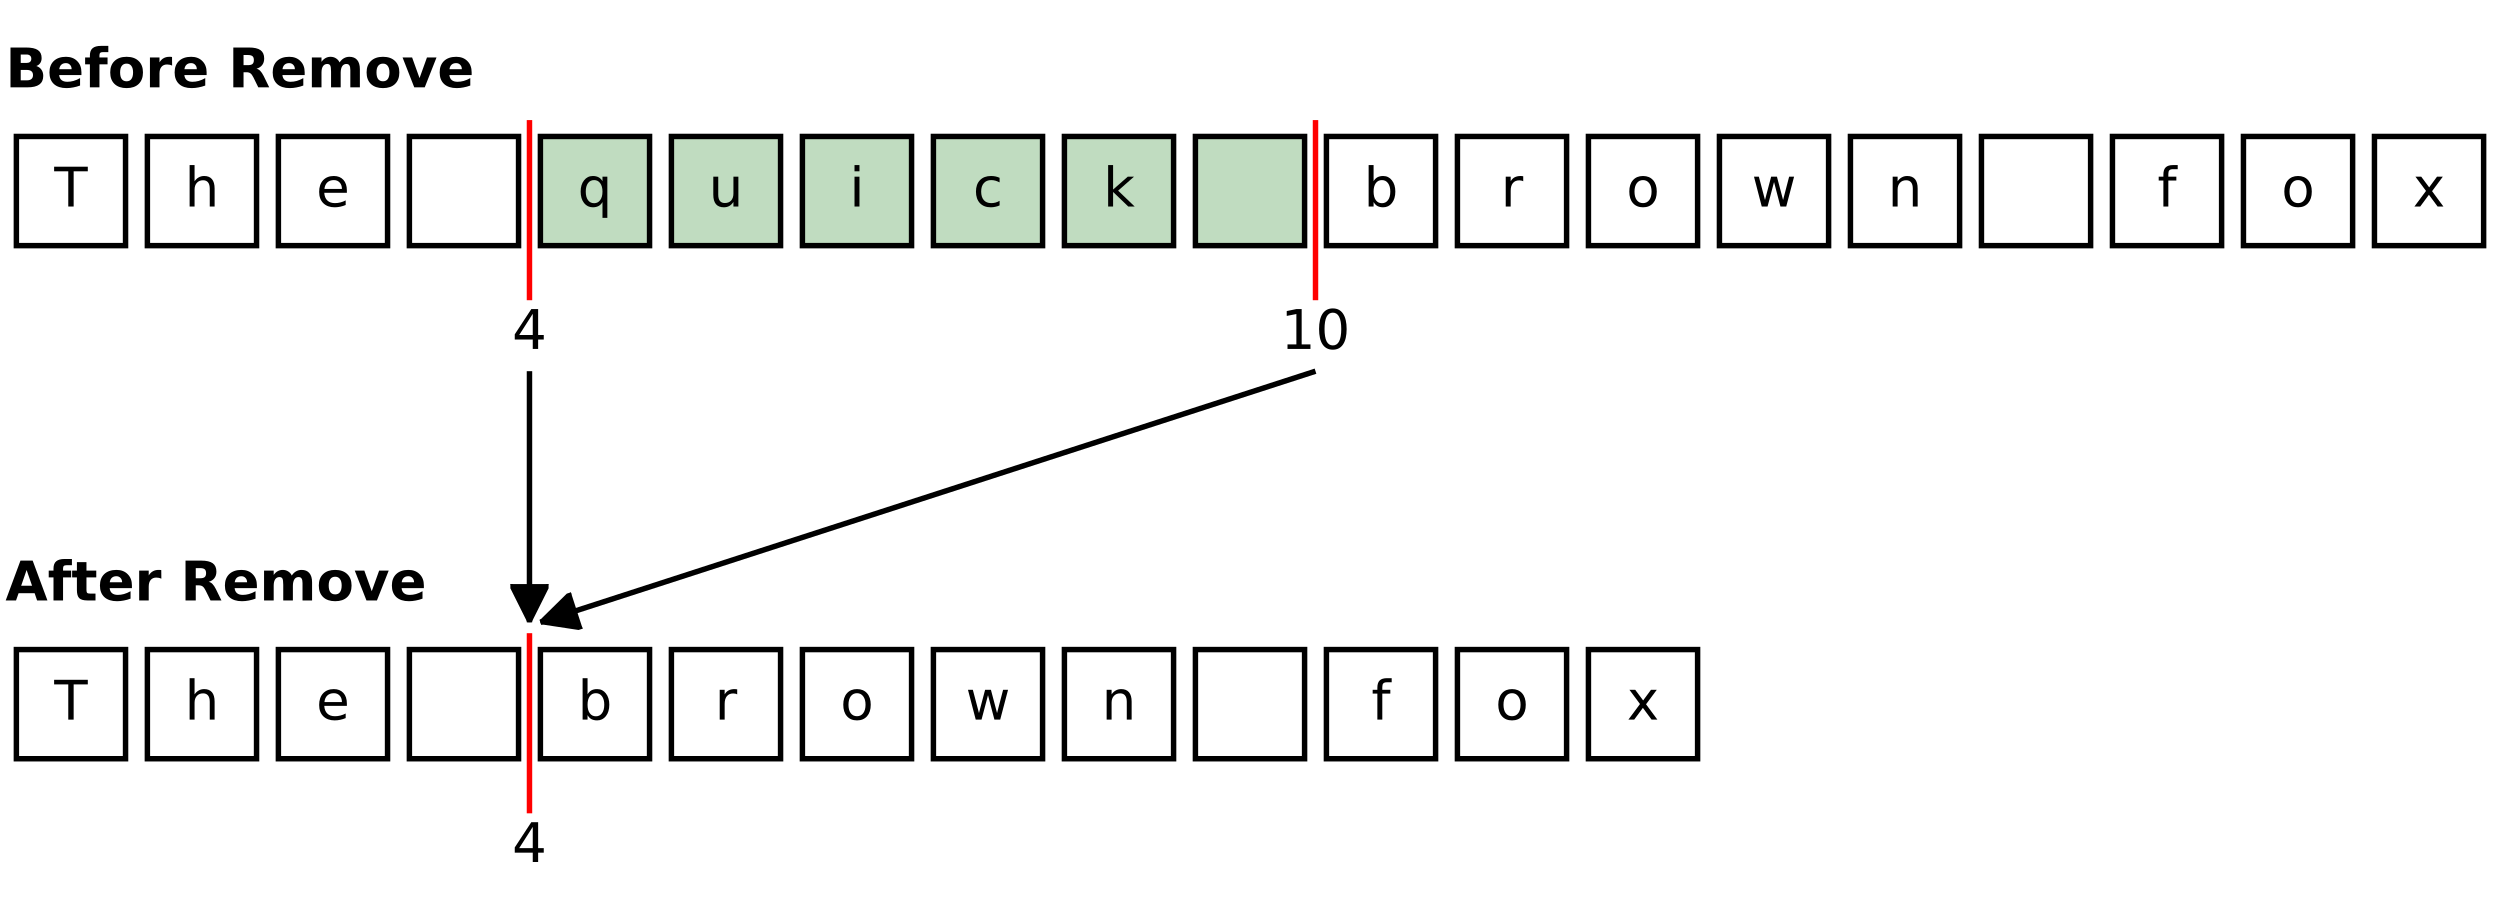
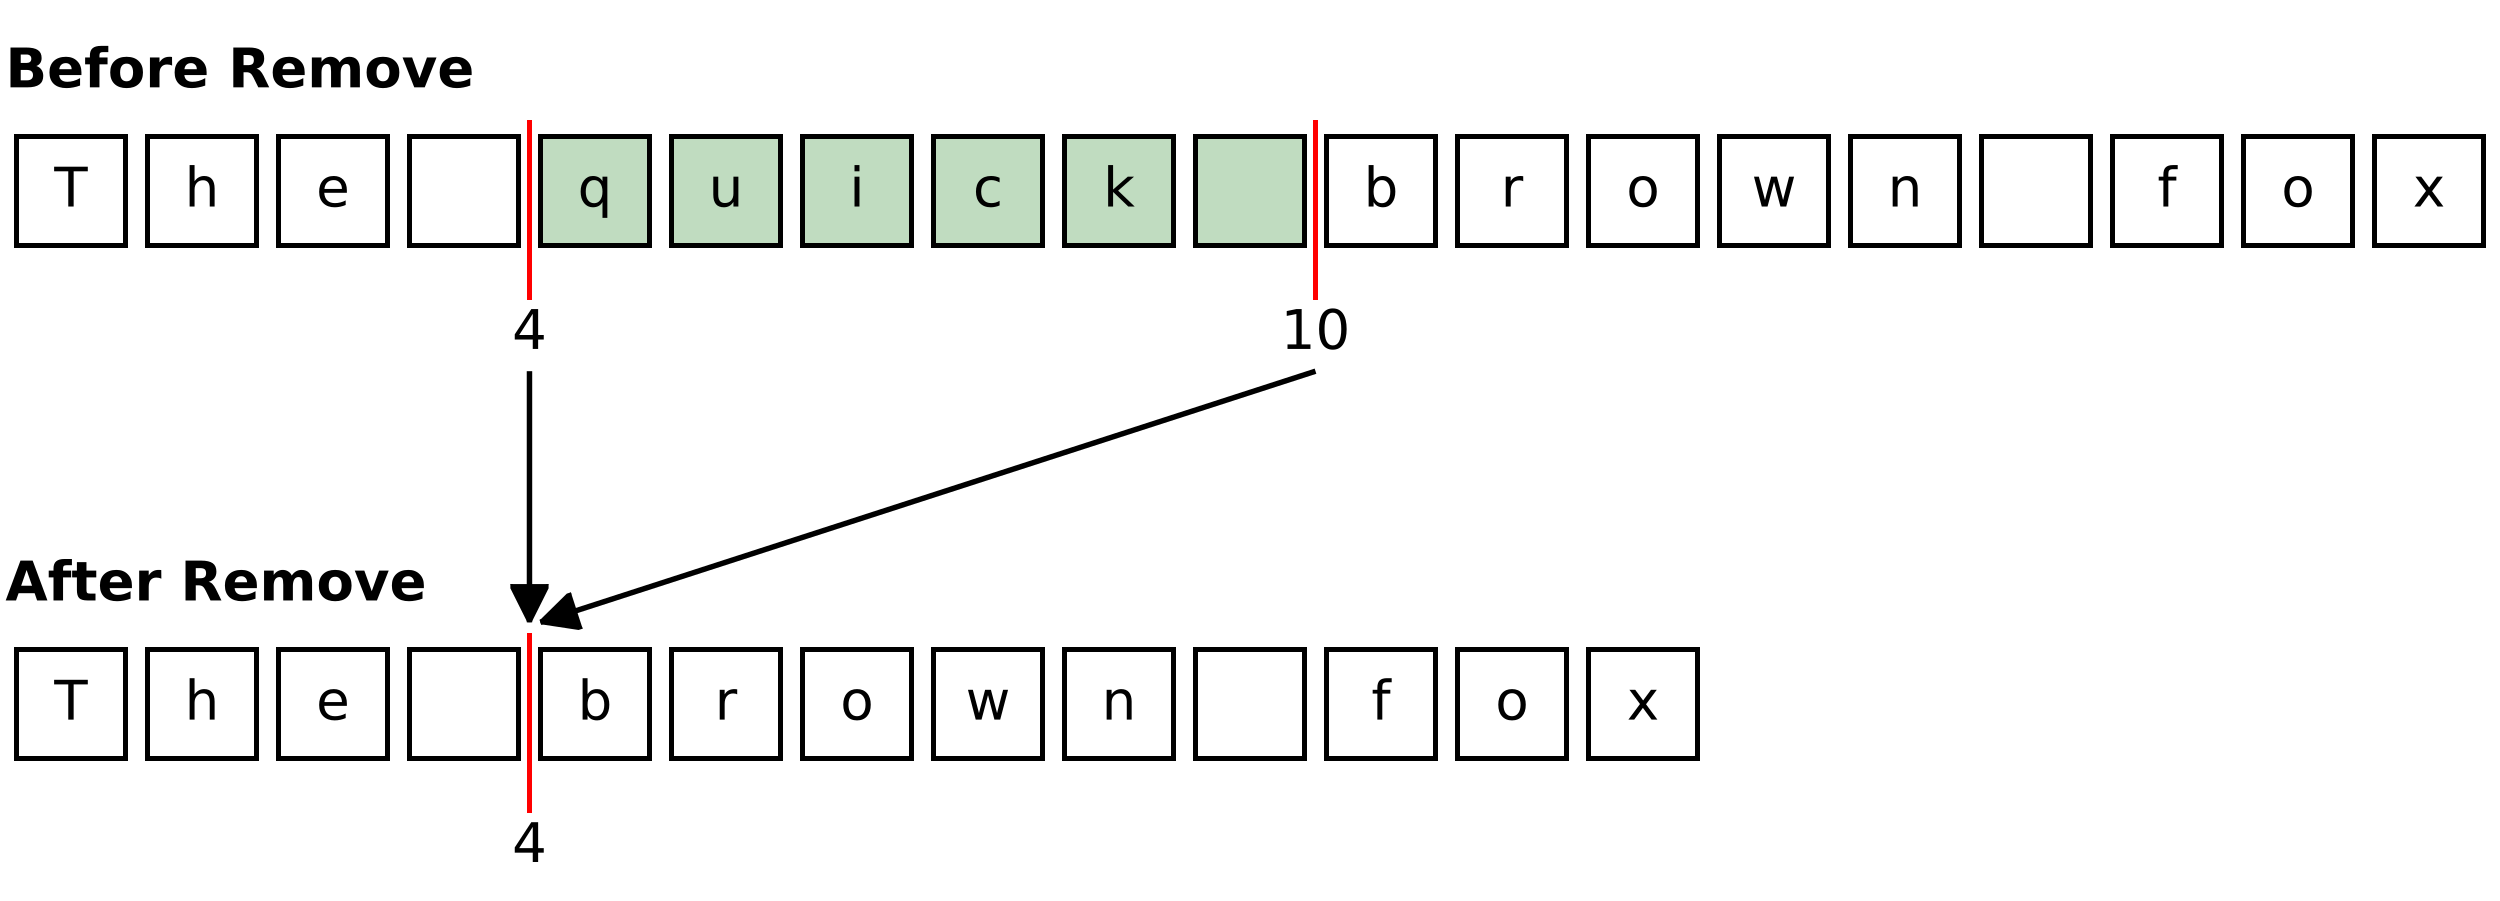
<svg xmlns="http://www.w3.org/2000/svg" xmlns:xlink="http://www.w3.org/1999/xlink" width="458" height="165" version="1.1">
  <style>
        rect, path {
            fill: none;
            stroke: black;
            stroke-width: 1px;
        }
        marker path {
            fill: black;
        }
        g#quick rect {
            fill: #C0DCC0;
        }
        line {
            stroke: red;
            stroke-width: 1px;
+         }
+         rect, line {
+             shape-rendering: crispEdges;
        }
        text {
            font-family: 'DejaVu Sans', sans-serif;
            font-size: 10px;
            text-anchor: middle;
            dominant-baseline: middle;
        }
        text.left {
            text-anchor: start;
            dominant-baseline: auto;
        }
        text.bold {
            font-weight: bold;
        }
        text.top {
            dominant-baseline: hanging;
        }
    </style>
  <defs>
    <marker id="arrow" viewBox="0 0 10 10" refX="10" refY="5" markerWidth="7" markerHeight="7" orient="auto">
      <path d="M 0 0 L 10 5 L 0 10" />
    </marker>
  </defs>
  <text x="1" y="16" class="left bold">Before Remove</text>
  <g id="the">
    <rect x="3" y="25" width="20" height="20" />
    <text x="13" y="35">T</text>
    <rect x="27" y="25" width="20" height="20" />
    <text x="37" y="35">h</text>
    <rect x="51" y="25" width="20" height="20" />
    <text x="61" y="35">e</text>
    <rect x="75" y="25" width="20" height="20" />
    <text x="85" y="35"> </text>
  </g>
  <g id="quick">
    <rect x="99" y="25" width="20" height="20" class="filled" />
    <text x="109" y="35">q</text>
    <rect x="123" y="25" width="20" height="20" class="filled" />
    <text x="133" y="35">u</text>
    <rect x="147" y="25" width="20" height="20" class="filled" />
    <text x="157" y="35">i</text>
    <rect x="171" y="25" width="20" height="20" class="filled" />
    <text x="181" y="35">c</text>
    <rect x="195" y="25" width="20" height="20" class="filled" />
    <text x="205" y="35">k</text>
    <rect x="219" y="25" width="20" height="20" class="filled" />
    <text x="229" y="35"> </text>
  </g>
  <g id="brownFox">
    <rect x="243" y="25" width="20" height="20" />
    <text x="253" y="35">b</text>
    <rect x="267" y="25" width="20" height="20" />
    <text x="277" y="35">r</text>
    <rect x="291" y="25" width="20" height="20" />
    <text x="301" y="35">o</text>
    <rect x="315" y="25" width="20" height="20" />
    <text x="325" y="35">w</text>
    <rect x="339" y="25" width="20" height="20" />
    <text x="349" y="35">n</text>
    <rect x="363" y="25" width="20" height="20" />
    <text x="373" y="35"> </text>
    <rect x="387" y="25" width="20" height="20" />
    <text x="397" y="35">f</text>
    <rect x="411" y="25" width="20" height="20" />
    <text x="421" y="35">o</text>
    <rect x="435" y="25" width="20" height="20" />
    <text x="445" y="35">x</text>
  </g>
  <line x1="97" y1="22" x2="97" y2="55" />
  <text x="97" y="57" class="top">4</text>
  <line x1="241" y1="22" x2="241" y2="55" />
  <text x="241" y="57" class="top">10</text>
  <text x="1" y="110" class="left bold">After Remove</text>
  <use x="0" y="94" xlink:href="#the" />
  <use x="-144" y="94" xlink:href="#brownFox" />
  <path d="M  97,68 L 97,114" marker-end="url(#arrow)" />
  <path d="M 241,68 L 99,114" marker-end="url(#arrow)" />
  <line x1="97" y1="116" x2="97" y2="149" />
  <text x="97" y="151" class="top">4</text>
</svg>
